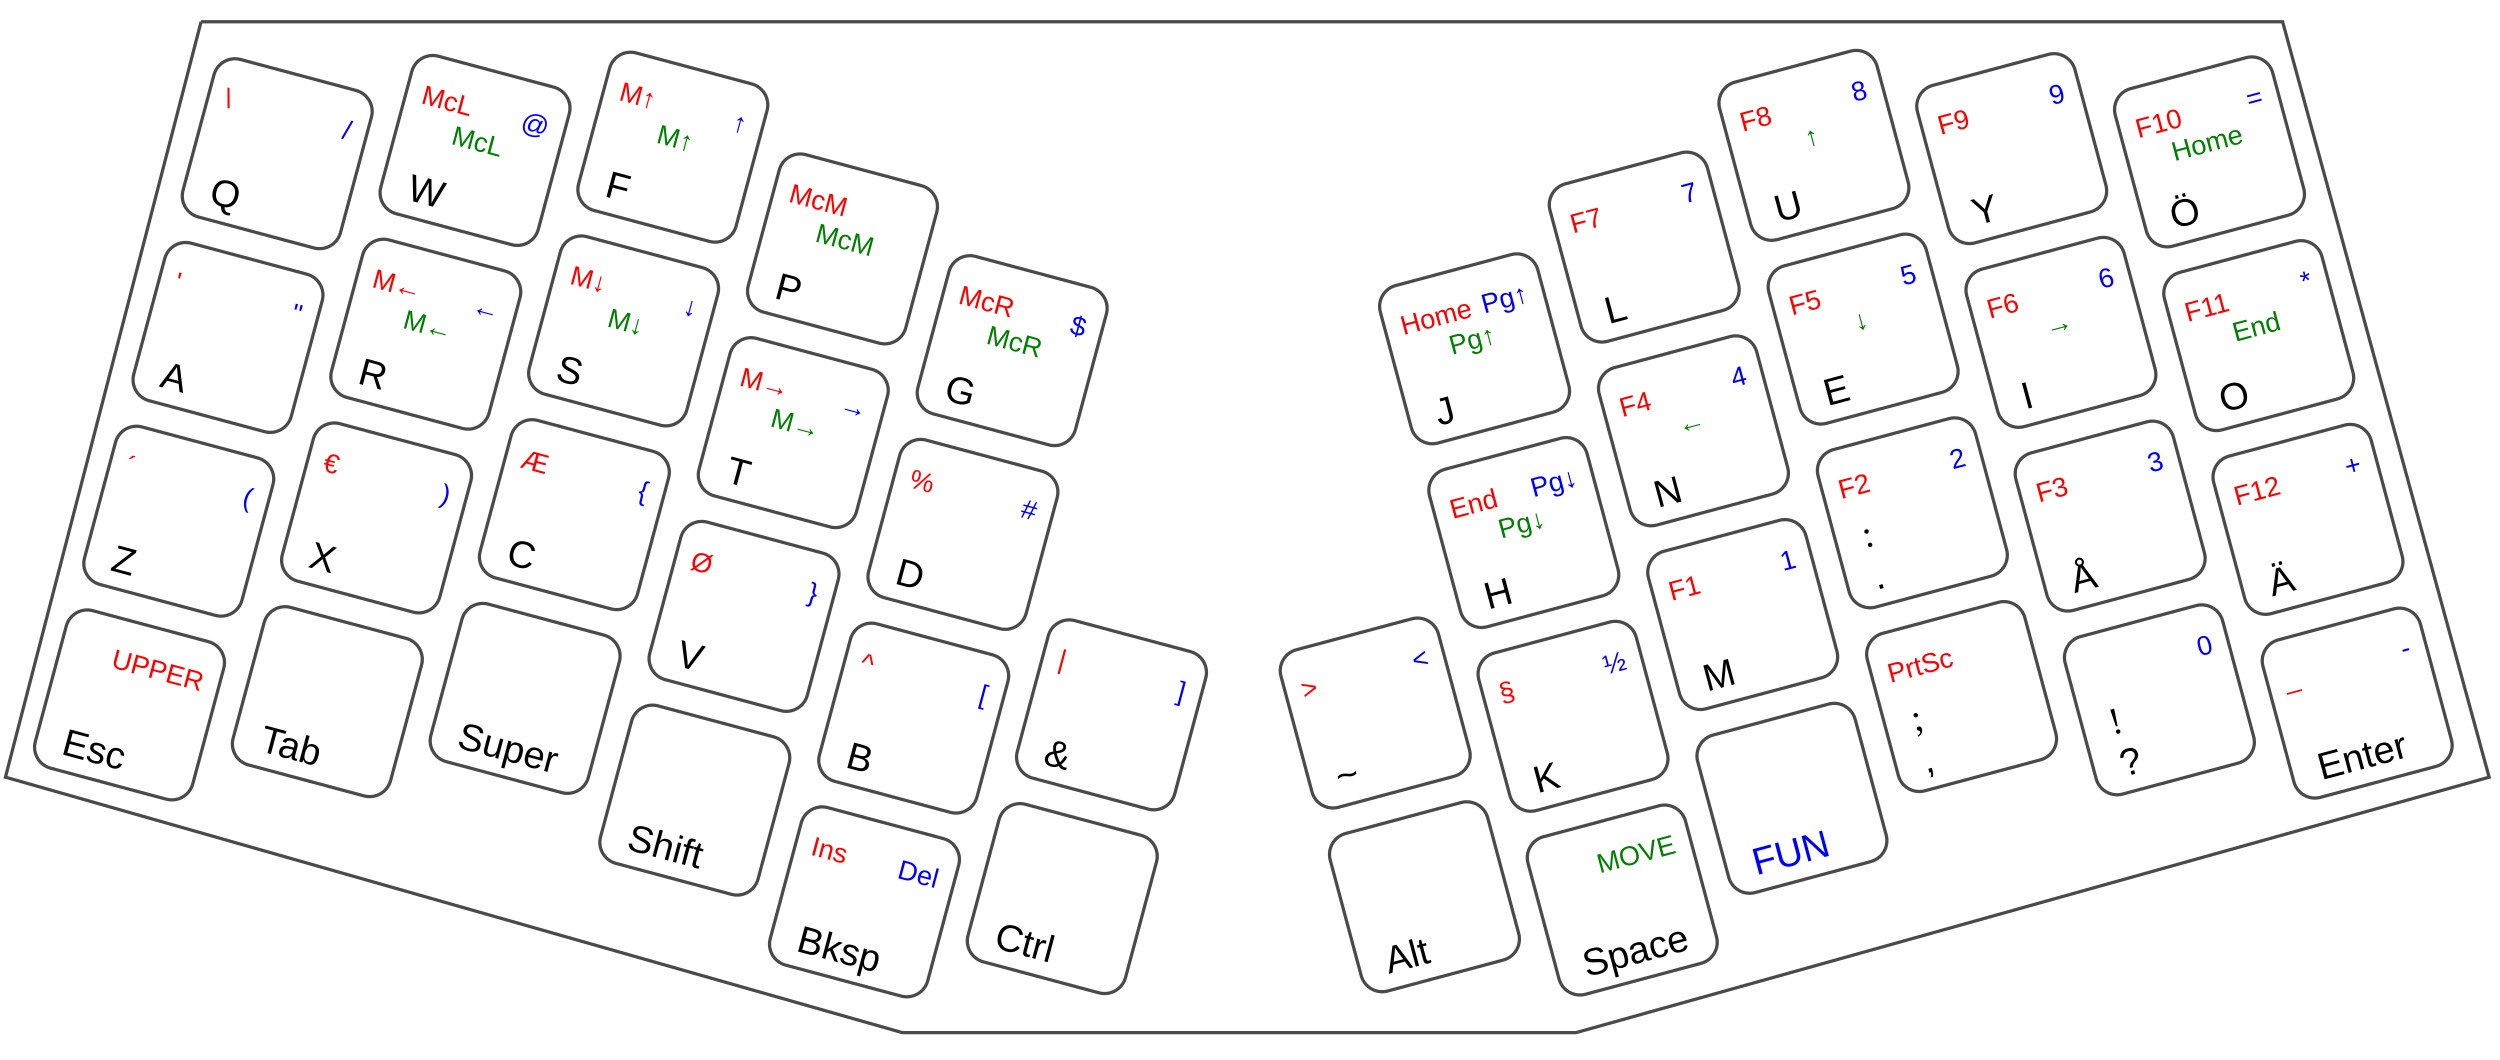
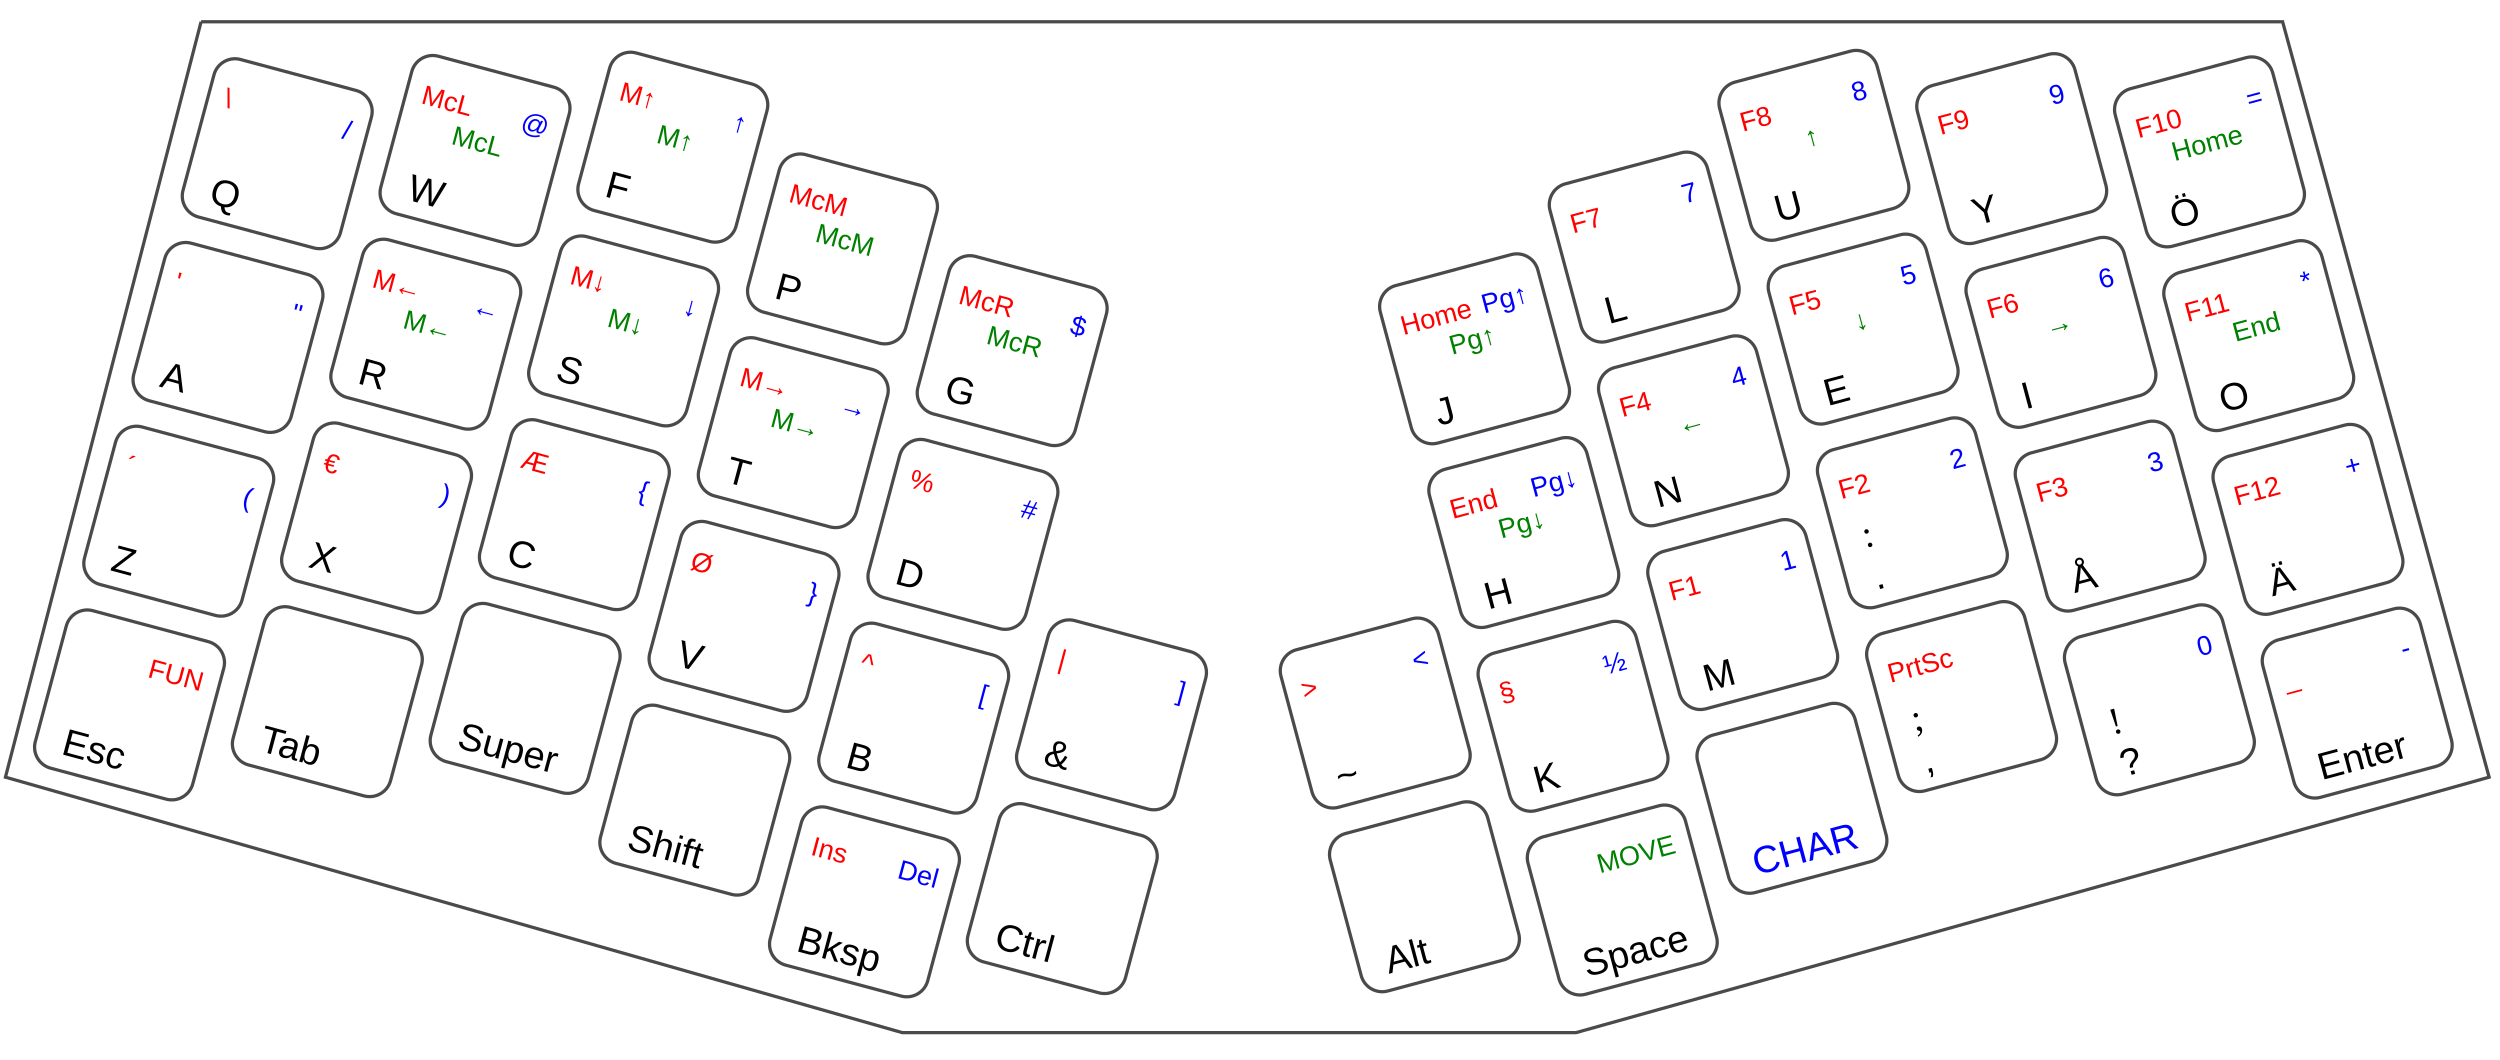
<svg xmlns="http://www.w3.org/2000/svg" width="2300" height="975">
  <rect width="100%" height="100%" fill="white" />
  <polyline points="185,20 2100,20 2290,715 1450,950 830,950 5,715 185,20" style="fill:none;stroke:black;stroke-width:3;stroke-opacity:0.71" />
  <g id="left" transform="rotate(15, 500, 0)">
    <rect x="225" y="125" rx="20" ry="20" width="150" height="150" style="fill:white;fill-opacity:0;stroke:black;stroke-width:3;stroke-opacity:0.71" />
    <text x="250" y="260" font-family="Arial" font-size="35" text-anchor="start" fill="black">Q</text>
    <text x="360" y="171" font-family="Arial" font-size="25" text-anchor="end" fill="blue">/</text>
    <text x="240" y="171" font-family="Arial" font-size="25" text-anchor="start" fill="red">\</text>
    <rect x="225" y="300" rx="20" ry="20" width="150" height="150" style="fill:white;fill-opacity:0;stroke:black;stroke-width:3;stroke-opacity:0.71" />
    <text x="250" y="435" font-family="Arial" font-size="35" text-anchor="start" fill="black">A</text>
    <text x="360" y="346" font-family="Arial" font-size="25" text-anchor="end" fill="blue">"</text>
    <text x="240" y="346" font-family="Arial" font-size="25" text-anchor="start" fill="red">'</text>
    <rect x="225" y="475" rx="20" ry="20" width="150" height="150" style="fill:white;fill-opacity:0;stroke:black;stroke-width:3;stroke-opacity:0.71" />
    <text x="250" y="610" font-family="Arial" font-size="35" text-anchor="start" fill="black">Z</text>
    <text x="360" y="521" font-family="Arial" font-size="25" text-anchor="end" fill="blue">(</text>
    <text x="240" y="521" font-family="Arial" font-size="25" text-anchor="start" fill="red">´</text>
    <rect x="225" y="650" rx="20" ry="20" width="150" height="150" style="fill:white;fill-opacity:0;stroke:black;stroke-width:3;stroke-opacity:0.71" />
    <text x="250" y="785" font-family="Arial" font-size="35" text-anchor="start" fill="black">Esc</text>
-     <text x="360" y="696" font-family="Arial" font-size="25" text-anchor="end" fill="red">UPPER</text>
+     <text x="360" y="696" font-family="Arial" font-size="25" text-anchor="end" fill="red">FUN</text>
    <rect x="400" y="75" rx="20" ry="20" width="150" height="150" style="fill:white;fill-opacity:0;stroke:black;stroke-width:3;stroke-opacity:0.71" />
    <text x="425" y="210" font-family="Arial" font-size="35" text-anchor="start" fill="black">W</text>
    <text x="535" y="121" font-family="Arial" font-size="25" text-anchor="end" fill="blue">@</text>
    <text x="415" y="121" font-family="Arial" font-size="25" text-anchor="start" fill="red">McL</text>
    <text x="475" y="150" font-family="Arial" font-size="25" text-anchor="middle" fill="green">McL</text>
    <rect x="400" y="250" rx="20" ry="20" width="150" height="150" style="fill:white;fill-opacity:0;stroke:black;stroke-width:3;stroke-opacity:0.71" />
    <text x="425" y="385" font-family="Arial" font-size="35" text-anchor="start" fill="black">R</text>
    <text x="535" y="296" font-family="Arial" font-size="25" text-anchor="end" fill="blue">←</text>
    <text x="415" y="296" font-family="Arial" font-size="25" text-anchor="start" fill="red">M←</text>
    <text x="475" y="325" font-family="Arial" font-size="25" text-anchor="middle" fill="green">M←</text>
    <rect x="400" y="425" rx="20" ry="20" width="150" height="150" style="fill:white;fill-opacity:0;stroke:black;stroke-width:3;stroke-opacity:0.71" />
    <text x="425" y="560" font-family="Arial" font-size="35" text-anchor="start" fill="black">X</text>
    <text x="535" y="471" font-family="Arial" font-size="25" text-anchor="end" fill="blue">)</text>
    <text x="415" y="471" font-family="Arial" font-size="25" text-anchor="start" fill="red">€</text>
    <rect x="400" y="600" rx="20" ry="20" width="150" height="150" style="fill:white;fill-opacity:0;stroke:black;stroke-width:3;stroke-opacity:0.71" />
    <text x="425" y="735" font-family="Arial" font-size="35" text-anchor="start" fill="black">Tab</text>
    <rect x="575" y="25" rx="20" ry="20" width="150" height="150" style="fill:white;fill-opacity:0;stroke:black;stroke-width:3;stroke-opacity:0.71" />
    <text x="600" y="160" font-family="Arial" font-size="35" text-anchor="start" fill="black">F</text>
    <text x="710" y="71" font-family="Arial" font-size="25" text-anchor="end" fill="blue">↑</text>
    <text x="590" y="71" font-family="Arial" font-size="25" text-anchor="start" fill="red">M↑</text>
    <text x="650" y="100" font-family="Arial" font-size="25" text-anchor="middle" fill="green">M↑</text>
    <rect x="575" y="200" rx="20" ry="20" width="150" height="150" style="fill:white;fill-opacity:0;stroke:black;stroke-width:3;stroke-opacity:0.71" />
    <text x="600" y="335" font-family="Arial" font-size="35" text-anchor="start" fill="black">S</text>
    <text x="710" y="246" font-family="Arial" font-size="25" text-anchor="end" fill="blue">↓</text>
    <text x="590" y="246" font-family="Arial" font-size="25" text-anchor="start" fill="red">M↓</text>
    <text x="650" y="275" font-family="Arial" font-size="25" text-anchor="middle" fill="green">M↓</text>
    <rect x="575" y="375" rx="20" ry="20" width="150" height="150" style="fill:white;fill-opacity:0;stroke:black;stroke-width:3;stroke-opacity:0.71" />
    <text x="600" y="510" font-family="Arial" font-size="35" text-anchor="start" fill="black">C</text>
    <text x="710" y="421" font-family="Arial" font-size="25" text-anchor="end" fill="blue">{</text>
    <text x="590" y="421" font-family="Arial" font-size="25" text-anchor="start" fill="red">Æ</text>
    <rect x="575" y="550" rx="20" ry="20" width="150" height="150" style="fill:white;fill-opacity:0;stroke:black;stroke-width:3;stroke-opacity:0.71" />
    <text x="600" y="685" font-family="Arial" font-size="35" text-anchor="start" fill="black">Super</text>
    <rect x="750" y="75" rx="20" ry="20" width="150" height="150" style="fill:white;fill-opacity:0;stroke:black;stroke-width:3;stroke-opacity:0.71" />
    <text x="775" y="210" font-family="Arial" font-size="35" text-anchor="start" fill="black">P</text>
    <text x="765" y="121" font-family="Arial" font-size="25" text-anchor="start" fill="red">McM</text>
    <text x="825" y="150" font-family="Arial" font-size="25" text-anchor="middle" fill="green">McM</text>
    <rect x="750" y="250" rx="20" ry="20" width="150" height="150" style="fill:white;fill-opacity:0;stroke:black;stroke-width:3;stroke-opacity:0.71" />
    <text x="775" y="385" font-family="Arial" font-size="35" text-anchor="start" fill="black">T</text>
    <text x="885" y="296" font-family="Arial" font-size="25" text-anchor="end" fill="blue">→</text>
    <text x="765" y="296" font-family="Arial" font-size="25" text-anchor="start" fill="red">M→</text>
    <text x="825" y="325" font-family="Arial" font-size="25" text-anchor="middle" fill="green">M→</text>
    <rect x="750" y="425" rx="20" ry="20" width="150" height="150" style="fill:white;fill-opacity:0;stroke:black;stroke-width:3;stroke-opacity:0.71" />
    <text x="775" y="560" font-family="Arial" font-size="35" text-anchor="start" fill="black">V</text>
    <text x="885" y="471" font-family="Arial" font-size="25" text-anchor="end" fill="blue">}</text>
    <text x="765" y="471" font-family="Arial" font-size="25" text-anchor="start" fill="red">Ø</text>
    <rect x="750" y="600" rx="20" ry="20" width="150" height="150" style="fill:white;fill-opacity:0;stroke:black;stroke-width:3;stroke-opacity:0.71" />
    <text x="775" y="735" font-family="Arial" font-size="35" text-anchor="start" fill="black">Shift</text>
    <rect x="925" y="125" rx="20" ry="20" width="150" height="150" style="fill:white;fill-opacity:0;stroke:black;stroke-width:3;stroke-opacity:0.71" />
    <text x="950" y="260" font-family="Arial" font-size="35" text-anchor="start" fill="black">G</text>
    <text x="1060" y="171" font-family="Arial" font-size="25" text-anchor="end" fill="blue">$</text>
    <text x="940" y="171" font-family="Arial" font-size="25" text-anchor="start" fill="red">McR</text>
    <text x="1000" y="200" font-family="Arial" font-size="25" text-anchor="middle" fill="green">McR</text>
    <rect x="925" y="300" rx="20" ry="20" width="150" height="150" style="fill:white;fill-opacity:0;stroke:black;stroke-width:3;stroke-opacity:0.71" />
    <text x="950" y="435" font-family="Arial" font-size="35" text-anchor="start" fill="black">D</text>
    <text x="1060" y="346" font-family="Arial" font-size="25" text-anchor="end" fill="blue">#</text>
    <text x="940" y="346" font-family="Arial" font-size="25" text-anchor="start" fill="red">%</text>
    <rect x="925" y="475" rx="20" ry="20" width="150" height="150" style="fill:white;fill-opacity:0;stroke:black;stroke-width:3;stroke-opacity:0.71" />
    <text x="950" y="610" font-family="Arial" font-size="35" text-anchor="start" fill="black">B</text>
    <text x="1060" y="521" font-family="Arial" font-size="25" text-anchor="end" fill="blue">[</text>
    <text x="940" y="521" font-family="Arial" font-size="25" text-anchor="start" fill="red">^</text>
    <rect x="925" y="650" rx="20" ry="20" width="150" height="150" style="fill:white;fill-opacity:0;stroke:black;stroke-width:3;stroke-opacity:0.71" />
    <text x="950" y="785" font-family="Arial" font-size="35" text-anchor="start" fill="black">Bksp</text>
    <text x="1060" y="696" font-family="Arial" font-size="25" text-anchor="end" fill="blue">Del</text>
    <text x="940" y="696" font-family="Arial" font-size="25" text-anchor="start" fill="red">Ins</text>
    <rect x="1100" y="425" rx="20" ry="20" width="150" height="150" style="fill:white;fill-opacity:0;stroke:black;stroke-width:3;stroke-opacity:0.71" />
    <text x="1125" y="560" font-family="Arial" font-size="35" text-anchor="start" fill="black">&amp;</text>
    <text x="1235" y="471" font-family="Arial" font-size="25" text-anchor="end" fill="blue">]</text>
    <text x="1115" y="471" font-family="Arial" font-size="25" text-anchor="start" fill="red">|</text>
    <rect x="1100" y="600" rx="20" ry="20" width="150" height="150" style="fill:white;fill-opacity:0;stroke:black;stroke-width:3;stroke-opacity:0.71" />
    <text x="1125" y="735" font-family="Arial" font-size="35" text-anchor="start" fill="black">Ctrl</text>
  </g>
  <g id="right" transform="rotate(-15, 1900, 900)">
    <rect x="1275" y="425" rx="20" ry="20" width="150" height="150" style="fill:white;fill-opacity:0;stroke:black;stroke-width:3;stroke-opacity:0.71" />
    <text x="1300" y="560" font-family="Arial" font-size="35" text-anchor="start" fill="black">~</text>
    <text x="1410" y="471" font-family="Arial" font-size="25" text-anchor="end" fill="blue">&lt;</text>
    <text x="1290" y="471" font-family="Arial" font-size="25" text-anchor="start" fill="red">&gt;</text>
    <rect x="1275" y="600" rx="20" ry="20" width="150" height="150" style="fill:white;fill-opacity:0;stroke:black;stroke-width:3;stroke-opacity:0.71" />
    <text x="1300" y="735" font-family="Arial" font-size="35" text-anchor="start" fill="black">Alt</text>
    <rect x="1450" y="125" rx="20" ry="20" width="150" height="150" style="fill:white;fill-opacity:0;stroke:black;stroke-width:3;stroke-opacity:0.71" />
    <text x="1475" y="260" font-family="Arial" font-size="35" text-anchor="start" fill="black">J</text>
    <text x="1585" y="171" font-family="Arial" font-size="25" text-anchor="end" fill="blue">Pg↑</text>
    <text x="1465" y="171" font-family="Arial" font-size="25" text-anchor="start" fill="red">Home</text>
    <text x="1525" y="200" font-family="Arial" font-size="25" text-anchor="middle" fill="green">Pg↑</text>
    <rect x="1450" y="300" rx="20" ry="20" width="150" height="150" style="fill:white;fill-opacity:0;stroke:black;stroke-width:3;stroke-opacity:0.71" />
    <text x="1475" y="435" font-family="Arial" font-size="35" text-anchor="start" fill="black">H</text>
    <text x="1585" y="346" font-family="Arial" font-size="25" text-anchor="end" fill="blue">Pg↓</text>
    <text x="1465" y="346" font-family="Arial" font-size="25" text-anchor="start" fill="red">End</text>
    <text x="1525" y="375" font-family="Arial" font-size="25" text-anchor="middle" fill="green">Pg↓</text>
    <rect x="1450" y="475" rx="20" ry="20" width="150" height="150" style="fill:white;fill-opacity:0;stroke:black;stroke-width:3;stroke-opacity:0.71" />
    <text x="1475" y="610" font-family="Arial" font-size="35" text-anchor="start" fill="black">K</text>
    <text x="1585" y="521" font-family="Arial" font-size="25" text-anchor="end" fill="blue">½</text>
    <text x="1465" y="521" font-family="Arial" font-size="25" text-anchor="start" fill="red">§</text>
    <rect x="1450" y="650" rx="20" ry="20" width="150" height="150" style="fill:white;fill-opacity:0;stroke:black;stroke-width:3;stroke-opacity:0.71" />
    <text x="1475" y="785" font-family="Arial" font-size="35" text-anchor="start" fill="black">Space</text>
    <text x="1585" y="696" font-family="Arial" font-size="25" text-anchor="end" fill="green">MOVE</text>
    <rect x="1625" y="75" rx="20" ry="20" width="150" height="150" style="fill:white;fill-opacity:0;stroke:black;stroke-width:3;stroke-opacity:0.71" />
    <text x="1650" y="210" font-family="Arial" font-size="35" text-anchor="start" fill="black">L</text>
    <text x="1760" y="121" font-family="Arial" font-size="25" text-anchor="end" fill="blue">7</text>
    <text x="1640" y="121" font-family="Arial" font-size="25" text-anchor="start" fill="red">F7</text>
    <rect x="1625" y="250" rx="20" ry="20" width="150" height="150" style="fill:white;fill-opacity:0;stroke:black;stroke-width:3;stroke-opacity:0.71" />
    <text x="1650" y="385" font-family="Arial" font-size="35" text-anchor="start" fill="black">N</text>
    <text x="1760" y="296" font-family="Arial" font-size="25" text-anchor="end" fill="blue">4</text>
    <text x="1640" y="296" font-family="Arial" font-size="25" text-anchor="start" fill="red">F4</text>
    <text x="1700" y="325" font-family="Arial" font-size="25" text-anchor="middle" fill="green">←</text>
    <rect x="1625" y="425" rx="20" ry="20" width="150" height="150" style="fill:white;fill-opacity:0;stroke:black;stroke-width:3;stroke-opacity:0.71" />
    <text x="1650" y="560" font-family="Arial" font-size="35" text-anchor="start" fill="black">M</text>
    <text x="1760" y="471" font-family="Arial" font-size="25" text-anchor="end" fill="blue">1</text>
    <text x="1640" y="471" font-family="Arial" font-size="25" text-anchor="start" fill="red">F1</text>
    <rect x="1625" y="600" rx="20" ry="20" width="150" height="150" style="fill:white;fill-opacity:0;stroke:black;stroke-width:3;stroke-opacity:0.71" />
-     <text x="1650" y="735" font-family="Arial" font-size="35" text-anchor="start" fill="blue">FUN</text>
+     <text x="1650" y="735" font-family="Arial" font-size="35" text-anchor="start" fill="blue">CHAR</text>
    <rect x="1800" y="25" rx="20" ry="20" width="150" height="150" style="fill:white;fill-opacity:0;stroke:black;stroke-width:3;stroke-opacity:0.71" />
    <text x="1825" y="160" font-family="Arial" font-size="35" text-anchor="start" fill="black">U</text>
    <text x="1935" y="71" font-family="Arial" font-size="25" text-anchor="end" fill="blue">8</text>
    <text x="1815" y="71" font-family="Arial" font-size="25" text-anchor="start" fill="red">F8</text>
    <text x="1875" y="100" font-family="Arial" font-size="25" text-anchor="middle" fill="green">↑</text>
    <rect x="1800" y="200" rx="20" ry="20" width="150" height="150" style="fill:white;fill-opacity:0;stroke:black;stroke-width:3;stroke-opacity:0.71" />
    <text x="1825" y="335" font-family="Arial" font-size="35" text-anchor="start" fill="black">E</text>
    <text x="1935" y="246" font-family="Arial" font-size="25" text-anchor="end" fill="blue">5</text>
    <text x="1815" y="246" font-family="Arial" font-size="25" text-anchor="start" fill="red">F5</text>
    <text x="1875" y="275" font-family="Arial" font-size="25" text-anchor="middle" fill="green">↓</text>
    <rect x="1800" y="375" rx="20" ry="20" width="150" height="150" style="fill:white;fill-opacity:0;stroke:black;stroke-width:3;stroke-opacity:0.71" />
    <text x="1825" y="470" font-size="35" text-anchor="start" fill="black">:</text>
    <text x="1825" y="510" font-family="Arial" font-size="35" text-anchor="start" fill="black">.</text>
    <text x="1935" y="421" font-family="Arial" font-size="25" text-anchor="end" fill="blue">2</text>
    <text x="1815" y="421" font-family="Arial" font-size="25" text-anchor="start" fill="red">F2</text>
    <rect x="1800" y="550" rx="20" ry="20" width="150" height="150" style="fill:white;fill-opacity:0;stroke:black;stroke-width:3;stroke-opacity:0.71" />
    <text x="1825" y="645" font-size="35" text-anchor="start" fill="black">;</text>
    <text x="1825" y="685" font-family="Arial" font-size="35" text-anchor="start" fill="black">,</text>
    <text x="1815" y="596" font-family="Arial" font-size="25" text-anchor="start" fill="red">PrtSc</text>
    <rect x="1975" y="75" rx="20" ry="20" width="150" height="150" style="fill:white;fill-opacity:0;stroke:black;stroke-width:3;stroke-opacity:0.71" />
    <text x="2000" y="210" font-family="Arial" font-size="35" text-anchor="start" fill="black">Y</text>
    <text x="2110" y="121" font-family="Arial" font-size="25" text-anchor="end" fill="blue">9</text>
    <text x="1990" y="121" font-family="Arial" font-size="25" text-anchor="start" fill="red">F9</text>
    <rect x="1975" y="250" rx="20" ry="20" width="150" height="150" style="fill:white;fill-opacity:0;stroke:black;stroke-width:3;stroke-opacity:0.71" />
    <text x="2000" y="385" font-family="Arial" font-size="35" text-anchor="start" fill="black">I</text>
    <text x="2110" y="296" font-family="Arial" font-size="25" text-anchor="end" fill="blue">6</text>
    <text x="1990" y="296" font-family="Arial" font-size="25" text-anchor="start" fill="red">F6</text>
    <text x="2050" y="325" font-family="Arial" font-size="25" text-anchor="middle" fill="green">→</text>
    <rect x="1975" y="425" rx="20" ry="20" width="150" height="150" style="fill:white;fill-opacity:0;stroke:black;stroke-width:3;stroke-opacity:0.71" />
    <text x="2000" y="560" font-family="Arial" font-size="35" text-anchor="start" fill="black">Å</text>
    <text x="2110" y="471" font-family="Arial" font-size="25" text-anchor="end" fill="blue">3</text>
    <text x="1990" y="471" font-family="Arial" font-size="25" text-anchor="start" fill="red">F3</text>
    <rect x="1975" y="600" rx="20" ry="20" width="150" height="150" style="fill:white;fill-opacity:0;stroke:black;stroke-width:3;stroke-opacity:0.71" />
    <text x="2000" y="695" font-size="35" text-anchor="start" fill="black">!</text>
    <text x="2000" y="735" font-family="Arial" font-size="35" text-anchor="start" fill="black">?</text>
    <text x="2110" y="646" font-family="Arial" font-size="25" text-anchor="end" fill="blue">0</text>
    <rect x="2150" y="125" rx="20" ry="20" width="150" height="150" style="fill:white;fill-opacity:0;stroke:black;stroke-width:3;stroke-opacity:0.71" />
    <text x="2175" y="260" font-family="Arial" font-size="35" text-anchor="start" fill="black">Ö</text>
    <text x="2285" y="171" font-family="Arial" font-size="25" text-anchor="end" fill="blue">=</text>
    <text x="2165" y="171" font-family="Arial" font-size="25" text-anchor="start" fill="red">F10</text>
    <text x="2225" y="200" font-family="Arial" font-size="25" text-anchor="middle" fill="green">Home</text>
    <rect x="2150" y="300" rx="20" ry="20" width="150" height="150" style="fill:white;fill-opacity:0;stroke:black;stroke-width:3;stroke-opacity:0.71" />
    <text x="2175" y="435" font-family="Arial" font-size="35" text-anchor="start" fill="black">O</text>
    <text x="2285" y="346" font-family="Arial" font-size="25" text-anchor="end" fill="blue">*</text>
    <text x="2165" y="346" font-family="Arial" font-size="25" text-anchor="start" fill="red">F11</text>
    <text x="2225" y="375" font-family="Arial" font-size="25" text-anchor="middle" fill="green">End</text>
    <rect x="2150" y="475" rx="20" ry="20" width="150" height="150" style="fill:white;fill-opacity:0;stroke:black;stroke-width:3;stroke-opacity:0.71" />
    <text x="2175" y="610" font-family="Arial" font-size="35" text-anchor="start" fill="black">Ä</text>
    <text x="2285" y="521" font-family="Arial" font-size="25" text-anchor="end" fill="blue">+</text>
    <text x="2165" y="521" font-family="Arial" font-size="25" text-anchor="start" fill="red">F12</text>
    <rect x="2150" y="650" rx="20" ry="20" width="150" height="150" style="fill:white;fill-opacity:0;stroke:black;stroke-width:3;stroke-opacity:0.71" />
    <text x="2175" y="785" font-family="Arial" font-size="35" text-anchor="start" fill="black">Enter</text>
    <text x="2285" y="696" font-family="Arial" font-size="25" text-anchor="end" fill="blue">-</text>
    <text x="2165" y="696" font-family="Arial" font-size="25" text-anchor="start" fill="red">_</text>
  </g>
</svg>
